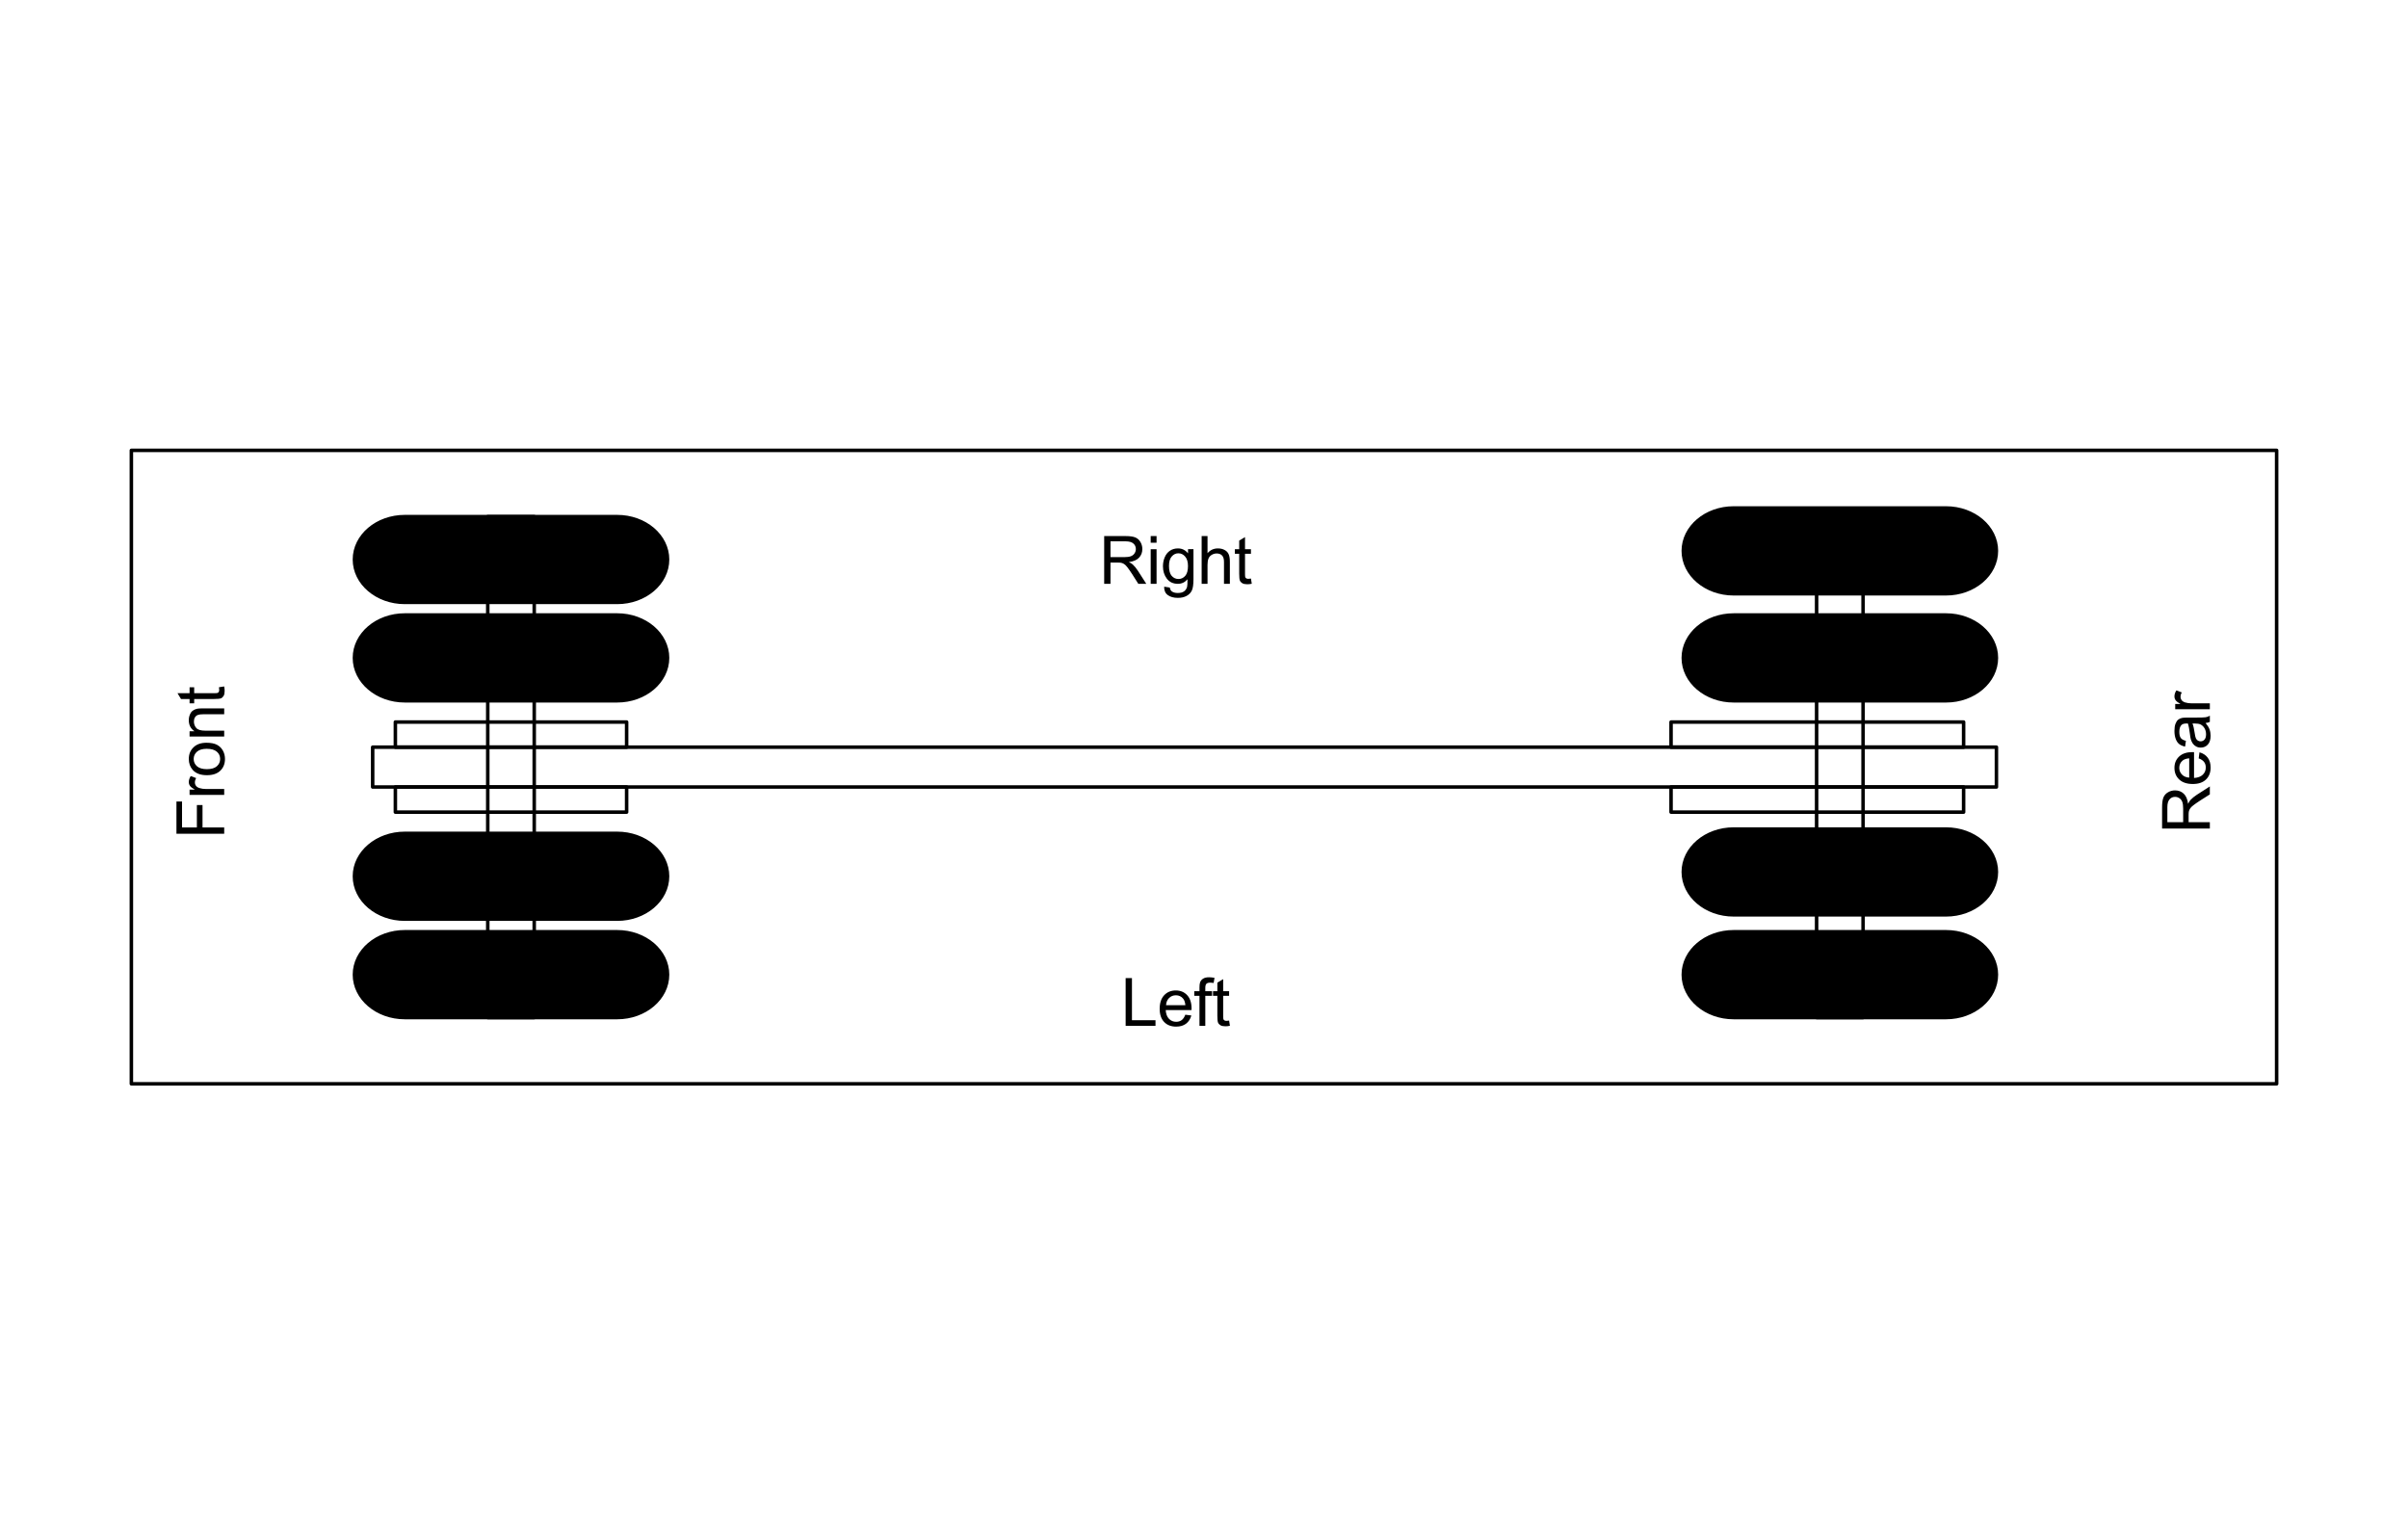
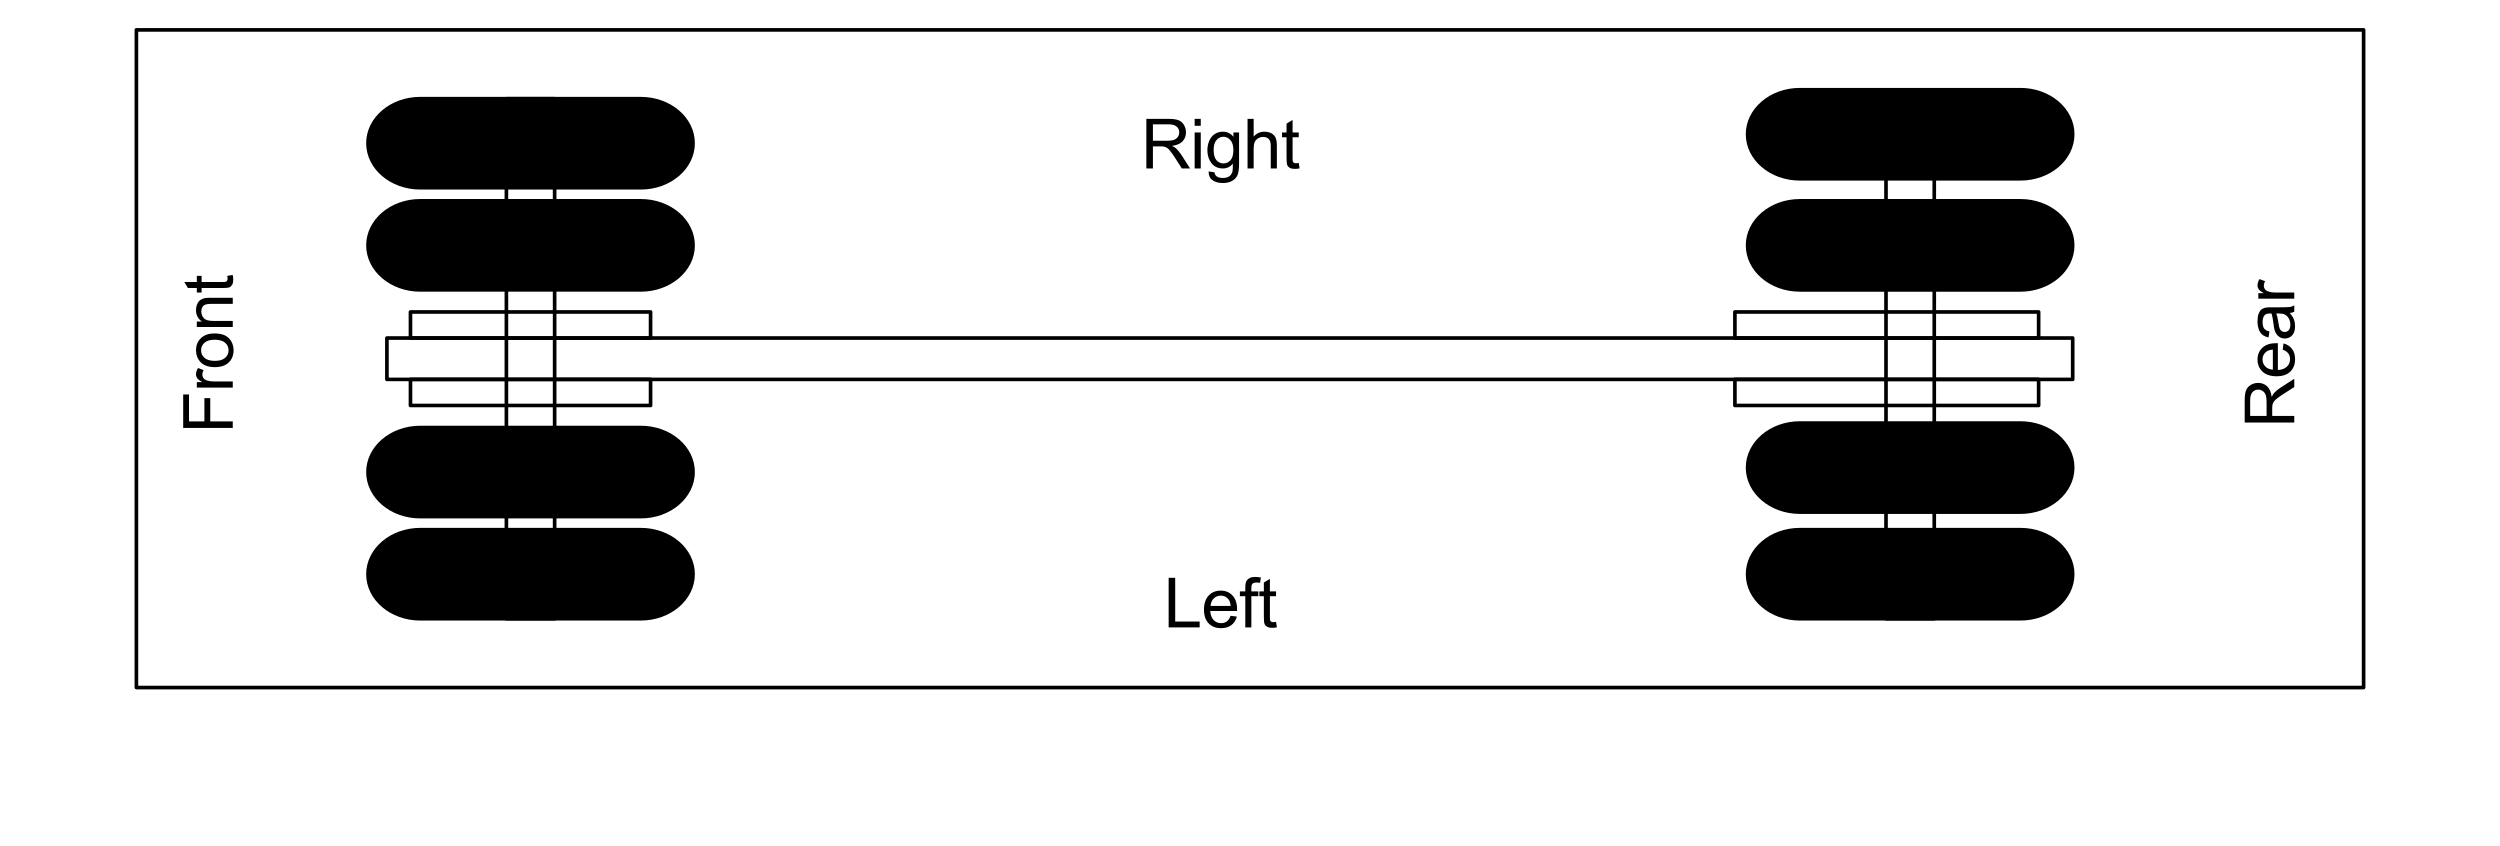
- <svg xmlns="http://www.w3.org/2000/svg" version="1.1" viewBox="0.0 0.0 685.438 431.837" fill="none" stroke="none" stroke-linecap="square" stroke-miterlimit="10">
+ <svg xmlns="http://www.w3.org/2000/svg" version="1.1" viewBox="0.0 120.0 685.438 231.837" fill="none" stroke="none" stroke-linecap="square" stroke-miterlimit="10">
  <clipPath id="p.0">
    <path d="m0 0l685.438 0l0 431.837l-685.438 0l0 -431.837z" clip-rule="nonzero" />
  </clipPath>
  <g clip-path="url(#p.0)">
    <path fill="#000000" fill-opacity="0.0" d="m0 0l685.438 0l0 431.837l-685.438 0z" fill-rule="evenodd" />
    <path fill="#000000" fill-opacity="0.0" d="m37.396 128.194l610.646 0l0 180.315l-610.646 0z" fill-rule="evenodd" />
    <path stroke="#000000" stroke-width="1.0" stroke-linejoin="round" stroke-linecap="butt" d="m37.396 128.194l610.646 0l0 180.315l-610.646 0z" fill-rule="evenodd" />
    <path fill="#000000" fill-opacity="0.0" d="m106.079 212.682l462.205 0l0 11.339l-462.205 0z" fill-rule="evenodd" />
    <path stroke="#000000" stroke-width="1.0" stroke-linejoin="round" stroke-linecap="butt" d="m106.079 212.682l462.205 0l0 11.339l-462.205 0z" fill-rule="evenodd" />
    <path fill="#000000" fill-opacity="0.0" d="m138.84 147.059l13.228 0l0 142.583l-13.228 0z" fill-rule="evenodd" />
    <path stroke="#000000" stroke-width="1.0" stroke-linejoin="round" stroke-linecap="butt" d="m138.84 147.059l13.228 0l0 142.583l-13.228 0z" fill-rule="evenodd" />
    <path class="wheel" id="8Wheel-4" fill="#000000" d="m115.231 147.059l60.446 0l0 0c7.919 0 14.338 5.465 14.338 12.206c0 6.741 -6.419 12.206 -14.338 12.206l-60.446 0l0 0c-7.919 0 -14.338 -5.465 -14.338 -12.206c0 -6.741 6.419 -12.206 14.338 -12.206z" fill-rule="evenodd" />
    <path stroke="#000000" stroke-width="1.0" stroke-linejoin="round" stroke-linecap="butt" d="m115.231 147.059l60.446 0l0 0c7.919 0 14.338 5.465 14.338 12.206c0 6.741 -6.419 12.206 -14.338 12.206l-60.446 0l0 0c-7.919 0 -14.338 -5.465 -14.338 -12.206c0 -6.741 6.419 -12.206 14.338 -12.206z" fill-rule="evenodd" />
    <path class="wheel" id="8Wheel-1" fill="#000000" d="m115.231 265.23l60.446 0l0 0c7.919 0 14.338 5.465 14.338 12.206c0 6.741 -6.419 12.206 -14.338 12.206l-60.446 0l0 0c-7.919 0 -14.338 -5.465 -14.338 -12.206c0 -6.741 6.419 -12.206 14.338 -12.206z" fill-rule="evenodd" />
    <path stroke="#000000" stroke-width="1.0" stroke-linejoin="round" stroke-linecap="butt" d="m115.231 265.23l60.446 0l0 0c7.919 0 14.338 5.465 14.338 12.206c0 6.741 -6.419 12.206 -14.338 12.206l-60.446 0l0 0c-7.919 0 -14.338 -5.465 -14.338 -12.206c0 -6.741 6.419 -12.206 14.338 -12.206z" fill-rule="evenodd" />
    <path fill="#000000" fill-opacity="0.0" d="m36.9 255.61l0 -76.976l43.685 0l0 76.976z" fill-rule="evenodd" />
    <path fill="#000000" d="m63.82 237.331l-13.594 0l0 -9.172l1.594 0l0 7.375l4.219 0l0 -6.375l1.609 0l0 6.375l6.172 0l0 1.797zm0 -11.068l-9.859 0l0 -1.5l1.5 0q-1.047 -0.578 -1.375 -1.062q-0.344 -0.484 -0.344 -1.078q0 -0.844 0.547 -1.719l1.547 0.578q-0.359 0.609 -0.359 1.234q0 0.547 0.328 0.984q0.328 0.422 0.906 0.609q0.891 0.281 1.953 0.281l5.156 0l0 1.672zm-4.922 -5.603q-2.734 0 -4.062 -1.531q-1.094 -1.266 -1.094 -3.094q0 -2.031 1.344 -3.312q1.328 -1.297 3.672 -1.297q1.906 0 3.0 0.578q1.078 0.562 1.688 1.656q0.594 1.078 0.594 2.375q0 2.062 -1.328 3.344q-1.328 1.281 -3.812 1.281zm0 -1.719q1.891 0 2.828 -0.828q0.938 -0.828 0.938 -2.078q0 -1.25 -0.938 -2.062q-0.953 -0.828 -2.891 -0.828q-1.828 0 -2.766 0.828q-0.938 0.828 -0.938 2.062q0 1.25 0.938 2.078q0.938 0.828 2.828 0.828zm4.922 -9.282l-9.859 0l0 -1.5l1.406 0q-1.625 -1.094 -1.625 -3.141q0 -0.891 0.328 -1.641q0.312 -0.75 0.844 -1.109q0.516 -0.375 1.219 -0.531q0.469 -0.094 1.625 -0.094l6.062 0l0 1.672l-6.0 0q-1.016 0 -1.516 0.203q-0.516 0.188 -0.812 0.688q-0.297 0.5 -0.297 1.172q0 1.062 0.672 1.844q0.672 0.766 2.578 0.766l5.375 0l0 1.672zm-1.5 -14.032l1.484 -0.234q0.141 0.703 0.141 1.266q0 0.906 -0.281 1.406q-0.297 0.5 -0.75 0.703q-0.469 0.203 -1.984 0.203l-5.656 0l0 1.234l-1.312 0l0 -1.234l-2.438 0l-1.0 -1.656l3.438 0l0 -1.688l1.312 0l0 1.688l5.75 0q0.719 0 0.922 -0.078q0.203 -0.094 0.328 -0.297q0.125 -0.203 0.125 -0.578q0 -0.266 -0.078 -0.734z" fill-rule="nonzero" />
    <path fill="#000000" fill-opacity="0.0" d="m595.688 255.61l0 -76.976l52.85 0l0 76.976z" fill-rule="evenodd" />
    <path fill="#000000" d="m629.033 235.841l-13.594 0l0 -6.031q0 -1.812 0.359 -2.75q0.359 -0.953 1.297 -1.516q0.922 -0.562 2.047 -0.562q1.453 0 2.453 0.938q0.984 0.922 1.25 2.891q0.344 -0.719 0.672 -1.094q0.734 -0.781 1.812 -1.484l3.703 -2.375l0 2.266l-2.828 1.797q-1.219 0.797 -1.875 1.312q-0.656 0.5 -0.906 0.906q-0.266 0.406 -0.359 0.812q-0.078 0.312 -0.078 1.016l0 2.078l6.047 0l0 1.797zm-7.594 -1.797l0 -3.859q0 -1.234 -0.25 -1.922q-0.266 -0.703 -0.828 -1.062q-0.562 -0.375 -1.219 -0.375q-0.969 0 -1.578 0.703q-0.625 0.703 -0.625 2.219l0 4.297l4.5 0zm4.422 -18.176l0.219 -1.719q1.5 0.406 2.344 1.516q0.828 1.094 0.828 2.812q0 2.156 -1.328 3.422q-1.328 1.266 -3.734 1.266q-2.484 0 -3.859 -1.266q-1.375 -1.281 -1.375 -3.328q0 -1.984 1.344 -3.234q1.344 -1.25 3.797 -1.25q0.141 0 0.438 0.016l0 7.344q1.625 -0.094 2.484 -0.922q0.859 -0.828 0.859 -2.062q0 -0.906 -0.469 -1.547q-0.484 -0.656 -1.547 -1.047zm-2.703 5.484l0 -5.5q-1.234 0.109 -1.859 0.625q-0.969 0.797 -0.969 2.078q0 1.141 0.781 1.938q0.766 0.781 2.047 0.859zm4.656 -15.548q0.797 0.938 1.125 1.797q0.312 0.859 0.312 1.844q0 1.609 -0.781 2.484q-0.797 0.875 -2.031 0.875q-0.734 0 -1.328 -0.328q-0.594 -0.328 -0.953 -0.859q-0.359 -0.531 -0.547 -1.203q-0.141 -0.5 -0.25 -1.484q-0.25 -2.031 -0.578 -2.984q-0.344 0 -0.438 0q-1.016 0 -1.438 0.469q-0.562 0.641 -0.562 1.906q0 1.172 0.406 1.734q0.406 0.562 1.469 0.828l-0.234 1.641q-1.047 -0.234 -1.688 -0.734q-0.641 -0.516 -0.984 -1.469q-0.359 -0.969 -0.359 -2.25q0 -1.266 0.297 -2.047q0.297 -0.781 0.75 -1.156q0.453 -0.375 1.141 -0.516q0.422 -0.094 1.531 -0.094l2.234 0q2.328 0 2.953 -0.094q0.609 -0.109 1.172 -0.438l0 1.75q-0.516 0.266 -1.219 0.328zm-3.719 0.141q0.359 0.906 0.625 2.734q0.141 1.031 0.328 1.453q0.188 0.422 0.547 0.656q0.359 0.234 0.797 0.234q0.672 0 1.125 -0.5q0.438 -0.516 0.438 -1.484q0 -0.969 -0.422 -1.719q-0.438 -0.75 -1.156 -1.109q-0.578 -0.266 -1.672 -0.266l-0.609 0zm4.938 -4.063l-9.859 0l0 -1.5l1.5 0q-1.047 -0.578 -1.375 -1.062q-0.344 -0.484 -0.344 -1.078q0 -0.844 0.547 -1.719l1.547 0.578q-0.359 0.609 -0.359 1.234q0 0.547 0.328 0.984q0.328 0.422 0.906 0.609q0.891 0.281 1.953 0.281l5.156 0l0 1.672z" fill-rule="nonzero" />
    <path fill="#000000" fill-opacity="0.0" d="m290.016 118.493l89.134 0l0 81.543l-89.134 0z" fill-rule="evenodd" />
    <path fill="#000000" d="m314.306 166.185l0 -13.594l6.031 0q1.812 0 2.75 0.359q0.953 0.359 1.516 1.297q0.562 0.922 0.562 2.047q0 1.453 -0.938 2.453q-0.922 0.984 -2.891 1.25q0.719 0.344 1.094 0.672q0.781 0.734 1.484 1.812l2.375 3.703l-2.266 0l-1.797 -2.828q-0.797 -1.219 -1.312 -1.875q-0.5 -0.656 -0.906 -0.906q-0.406 -0.266 -0.812 -0.359q-0.312 -0.078 -1.016 -0.078l-2.078 0l0 6.047l-1.797 0zm1.797 -7.594l3.859 0q1.234 0 1.922 -0.25q0.703 -0.266 1.062 -0.828q0.375 -0.562 0.375 -1.219q0 -0.969 -0.703 -1.578q-0.703 -0.625 -2.219 -0.625l-4.297 0l0 4.5zm11.442 -4.094l0 -1.906l1.672 0l0 1.906l-1.672 0zm0 11.688l0 -9.859l1.672 0l0 9.859l-1.672 0zm3.832 0.812l1.609 0.25q0.109 0.75 0.578 1.094q0.609 0.453 1.688 0.453q1.172 0 1.797 -0.469q0.625 -0.453 0.859 -1.281q0.125 -0.516 0.109 -2.156q-1.094 1.297 -2.719 1.297q-2.031 0 -3.156 -1.469q-1.109 -1.469 -1.109 -3.516q0 -1.406 0.516 -2.594q0.516 -1.203 1.484 -1.844q0.969 -0.656 2.266 -0.656q1.75 0 2.875 1.406l0 -1.188l1.547 0l0 8.516q0 2.312 -0.469 3.266q-0.469 0.969 -1.484 1.516q-1.016 0.562 -2.5 0.562q-1.766 0 -2.859 -0.797q-1.078 -0.797 -1.031 -2.391zm1.375 -5.922q0 1.953 0.766 2.844q0.781 0.891 1.938 0.891q1.141 0 1.922 -0.891q0.781 -0.891 0.781 -2.781q0 -1.812 -0.812 -2.719q-0.797 -0.922 -1.922 -0.922q-1.109 0 -1.891 0.906q-0.781 0.891 -0.781 2.672zm9.298 5.109l0 -13.594l1.672 0l0 4.875q1.172 -1.359 2.953 -1.359q1.094 0 1.891 0.438q0.812 0.422 1.156 1.188q0.359 0.766 0.359 2.203l0 6.25l-1.672 0l0 -6.25q0 -1.25 -0.547 -1.812q-0.547 -0.578 -1.531 -0.578q-0.75 0 -1.406 0.391q-0.641 0.375 -0.922 1.047q-0.281 0.656 -0.281 1.812l0 5.391l-1.672 0zm14.032 -1.5l0.234 1.484q-0.703 0.141 -1.266 0.141q-0.906 0 -1.406 -0.281q-0.5 -0.297 -0.703 -0.75q-0.203 -0.469 -0.203 -1.984l0 -5.656l-1.234 0l0 -1.312l1.234 0l0 -2.438l1.656 -1.0l0 3.438l1.688 0l0 1.312l-1.688 0l0 5.75q0 0.719 0.078 0.922q0.094 0.203 0.297 0.328q0.203 0.125 0.578 0.125q0.266 0 0.734 -0.078z" fill-rule="nonzero" />
    <path fill="#000000" fill-opacity="0.0" d="m290.016 256.838l89.134 0l0 56.504l-89.134 0z" fill-rule="evenodd" />
    <path fill="#000000" d="m320.414 292.01l0 -13.594l1.797 0l0 11.984l6.703 0l0 1.609l-8.5 0zm16.985 -3.172l1.719 0.219q-0.406 1.5 -1.516 2.344q-1.094 0.828 -2.812 0.828q-2.156 0 -3.422 -1.328q-1.266 -1.328 -1.266 -3.734q0 -2.484 1.266 -3.859q1.281 -1.375 3.328 -1.375q1.984 0 3.234 1.344q1.25 1.344 1.25 3.797q0 0.141 -0.016 0.438l-7.344 0q0.094 1.625 0.922 2.484q0.828 0.859 2.062 0.859q0.906 0 1.547 -0.469q0.656 -0.484 1.047 -1.547zm-5.484 -2.703l5.5 0q-0.109 -1.234 -0.625 -1.859q-0.797 -0.969 -2.078 -0.969q-1.141 0 -1.938 0.781q-0.781 0.766 -0.859 2.047zm9.516 5.875l0 -8.547l-1.484 0l0 -1.312l1.484 0l0 -1.047q0 -0.984 0.172 -1.469q0.234 -0.656 0.844 -1.047q0.609 -0.406 1.703 -0.406q0.703 0 1.562 0.156l-0.25 1.469q-0.516 -0.094 -0.984 -0.094q-0.766 0 -1.078 0.328q-0.312 0.312 -0.312 1.203l0 0.906l1.922 0l0 1.312l-1.922 0l0 8.547l-1.656 0zm8.433 -1.5l0.234 1.484q-0.703 0.141 -1.266 0.141q-0.906 0 -1.406 -0.281q-0.5 -0.297 -0.703 -0.75q-0.203 -0.469 -0.203 -1.984l0 -5.656l-1.234 0l0 -1.312l1.234 0l0 -2.438l1.656 -1.0l0 3.438l1.688 0l0 1.312l-1.688 0l0 5.75q0 0.719 0.078 0.922q0.094 0.203 0.297 0.328q0.203 0.125 0.578 0.125q0.266 0 0.734 -0.078z" fill-rule="nonzero" />
    <path class="wheel" id="8Wheel-3" fill="#000000" d="m115.231 175.064l60.446 0l0 0c7.919 0 14.338 5.465 14.338 12.206c0 6.741 -6.419 12.206 -14.338 12.206l-60.446 0l0 0c-7.919 0 -14.338 -5.465 -14.338 -12.206c0 -6.741 6.419 -12.206 14.338 -12.206z" fill-rule="evenodd" />
    <path stroke="#000000" stroke-width="1.0" stroke-linejoin="round" stroke-linecap="butt" d="m115.231 175.064l60.446 0l0 0c7.919 0 14.338 5.465 14.338 12.206c0 6.741 -6.419 12.206 -14.338 12.206l-60.446 0l0 0c-7.919 0 -14.338 -5.465 -14.338 -12.206c0 -6.741 6.419 -12.206 14.338 -12.206z" fill-rule="evenodd" />
    <path class="wheel" id="8Wheel-2" fill="#000000" d="m115.231 237.224l60.446 0l0 0c7.919 0 14.338 5.465 14.338 12.206c0 6.741 -6.419 12.206 -14.338 12.206l-60.446 0l0 0c-7.919 0 -14.338 -5.465 -14.338 -12.206c0 -6.741 6.419 -12.206 14.338 -12.206z" fill-rule="evenodd" />
    <path stroke="#000000" stroke-width="1.0" stroke-linejoin="round" stroke-linecap="butt" d="m115.231 237.224l60.446 0l0 0c7.919 0 14.338 5.465 14.338 12.206c0 6.741 -6.419 12.206 -14.338 12.206l-60.446 0l0 0c-7.919 0 -14.338 -5.465 -14.338 -12.206c0 -6.741 6.419 -12.206 14.338 -12.206z" fill-rule="evenodd" />
    <path fill="#000000" fill-opacity="0.0" d="m517.097 147.059l13.228 0l0 142.583l-13.228 0z" fill-rule="evenodd" />
    <path stroke="#000000" stroke-width="1.0" stroke-linejoin="round" stroke-linecap="butt" d="m517.097 147.059l13.228 0l0 142.583l-13.228 0z" fill-rule="evenodd" />
    <path class="wheel" id="8Wheel-8" fill="#000000" d="m493.489 144.602l60.446 0l0 0c7.919 0 14.338 5.465 14.338 12.206c0 6.741 -6.419 12.206 -14.338 12.206l-60.446 0l0 0c-7.919 0 -14.338 -5.465 -14.338 -12.206c0 -6.741 6.419 -12.206 14.338 -12.206z" fill-rule="evenodd" />
    <path stroke="#000000" stroke-width="1.0" stroke-linejoin="round" stroke-linecap="butt" d="m493.489 144.602l60.446 0l0 0c7.919 0 14.338 5.465 14.338 12.206c0 6.741 -6.419 12.206 -14.338 12.206l-60.446 0l0 0c-7.919 0 -14.338 -5.465 -14.338 -12.206c0 -6.741 6.419 -12.206 14.338 -12.206z" fill-rule="evenodd" />
    <path class="wheel" id="8Wheel-7" fill="#000000" d="m493.489 175.067l60.446 0l0 0c7.919 0 14.338 5.465 14.338 12.206c0 6.741 -6.419 12.206 -14.338 12.206l-60.446 0l0 0c-7.919 0 -14.338 -5.465 -14.338 -12.206c0 -6.741 6.419 -12.206 14.338 -12.206z" fill-rule="evenodd" />
    <path stroke="#000000" stroke-width="1.0" stroke-linejoin="round" stroke-linecap="butt" d="m493.489 175.067l60.446 0l0 0c7.919 0 14.338 5.465 14.338 12.206c0 6.741 -6.419 12.206 -14.338 12.206l-60.446 0l0 0c-7.919 0 -14.338 -5.465 -14.338 -12.206c0 -6.741 6.419 -12.206 14.338 -12.206z" fill-rule="evenodd" />
    <path class="wheel" id="8Wheel-5" fill="#000000" d="m493.489 265.23l60.446 0l0 0c7.919 0 14.338 5.465 14.338 12.206c0 6.741 -6.419 12.206 -14.338 12.206l-60.446 0l0 0c-7.919 0 -14.338 -5.465 -14.338 -12.206c0 -6.741 6.419 -12.206 14.338 -12.206z" fill-rule="evenodd" />
    <path stroke="#000000" stroke-width="1.0" stroke-linejoin="round" stroke-linecap="butt" d="m493.489 265.23l60.446 0l0 0c7.919 0 14.338 5.465 14.338 12.206c0 6.741 -6.419 12.206 -14.338 12.206l-60.446 0l0 0c-7.919 0 -14.338 -5.465 -14.338 -12.206c0 -6.741 6.419 -12.206 14.338 -12.206z" fill-rule="evenodd" />
    <path class="wheel" id="8Wheel-6" fill="#000000" d="m493.489 235.995l60.446 0l0 0c7.919 0 14.338 5.465 14.338 12.206c0 6.741 -6.419 12.206 -14.338 12.206l-60.446 0l0 0c-7.919 0 -14.338 -5.465 -14.338 -12.206c0 -6.741 6.419 -12.206 14.338 -12.206z" fill-rule="evenodd" />
    <path stroke="#000000" stroke-width="1.0" stroke-linejoin="round" stroke-linecap="butt" d="m493.489 235.995l60.446 0l0 0c7.919 0 14.338 5.465 14.338 12.206c0 6.741 -6.419 12.206 -14.338 12.206l-60.446 0l0 0c-7.919 0 -14.338 -5.465 -14.338 -12.206c0 -6.741 6.419 -12.206 14.338 -12.206z" fill-rule="evenodd" />
    <path fill="#000000" fill-opacity="0.0" d="m475.667 205.531l83.276 0l0 7.15l-83.276 0z" fill-rule="evenodd" />
    <path stroke="#000000" stroke-width="1.0" stroke-linejoin="round" stroke-linecap="butt" d="m475.667 205.531l83.276 0l0 7.15l-83.276 0z" fill-rule="evenodd" />
    <path fill="#000000" fill-opacity="0.0" d="m475.667 224.02l83.276 0l0 7.15l-83.276 0z" fill-rule="evenodd" />
    <path stroke="#000000" stroke-width="1.0" stroke-linejoin="round" stroke-linecap="butt" d="m475.667 224.02l83.276 0l0 7.15l-83.276 0z" fill-rule="evenodd" />
    <path fill="#000000" fill-opacity="0.0" d="m112.541 205.531l65.827 0l0 7.15l-65.827 0z" fill-rule="evenodd" />
    <path stroke="#000000" stroke-width="1.0" stroke-linejoin="round" stroke-linecap="butt" d="m112.541 205.531l65.827 0l0 7.15l-65.827 0z" fill-rule="evenodd" />
    <path fill="#000000" fill-opacity="0.0" d="m112.541 224.02l65.827 0l0 7.15l-65.827 0z" fill-rule="evenodd" />
    <path stroke="#000000" stroke-width="1.0" stroke-linejoin="round" stroke-linecap="butt" d="m112.541 224.02l65.827 0l0 7.15l-65.827 0z" fill-rule="evenodd" />
  </g>
</svg>
